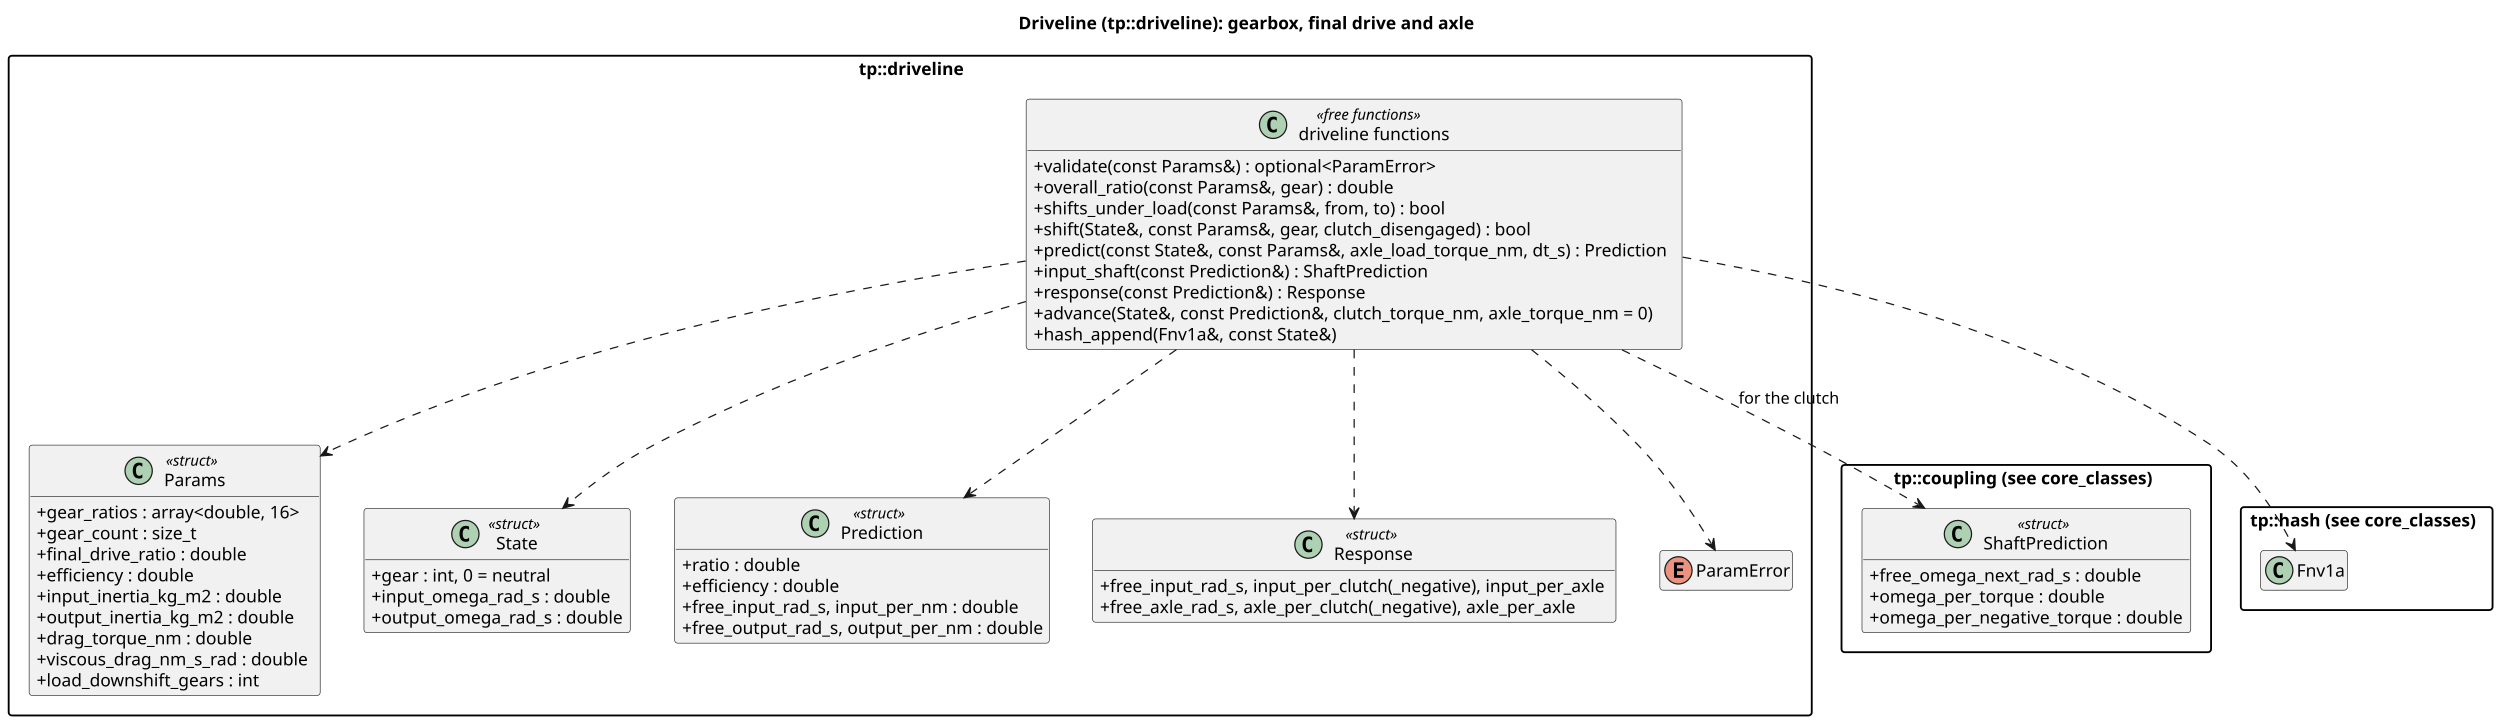
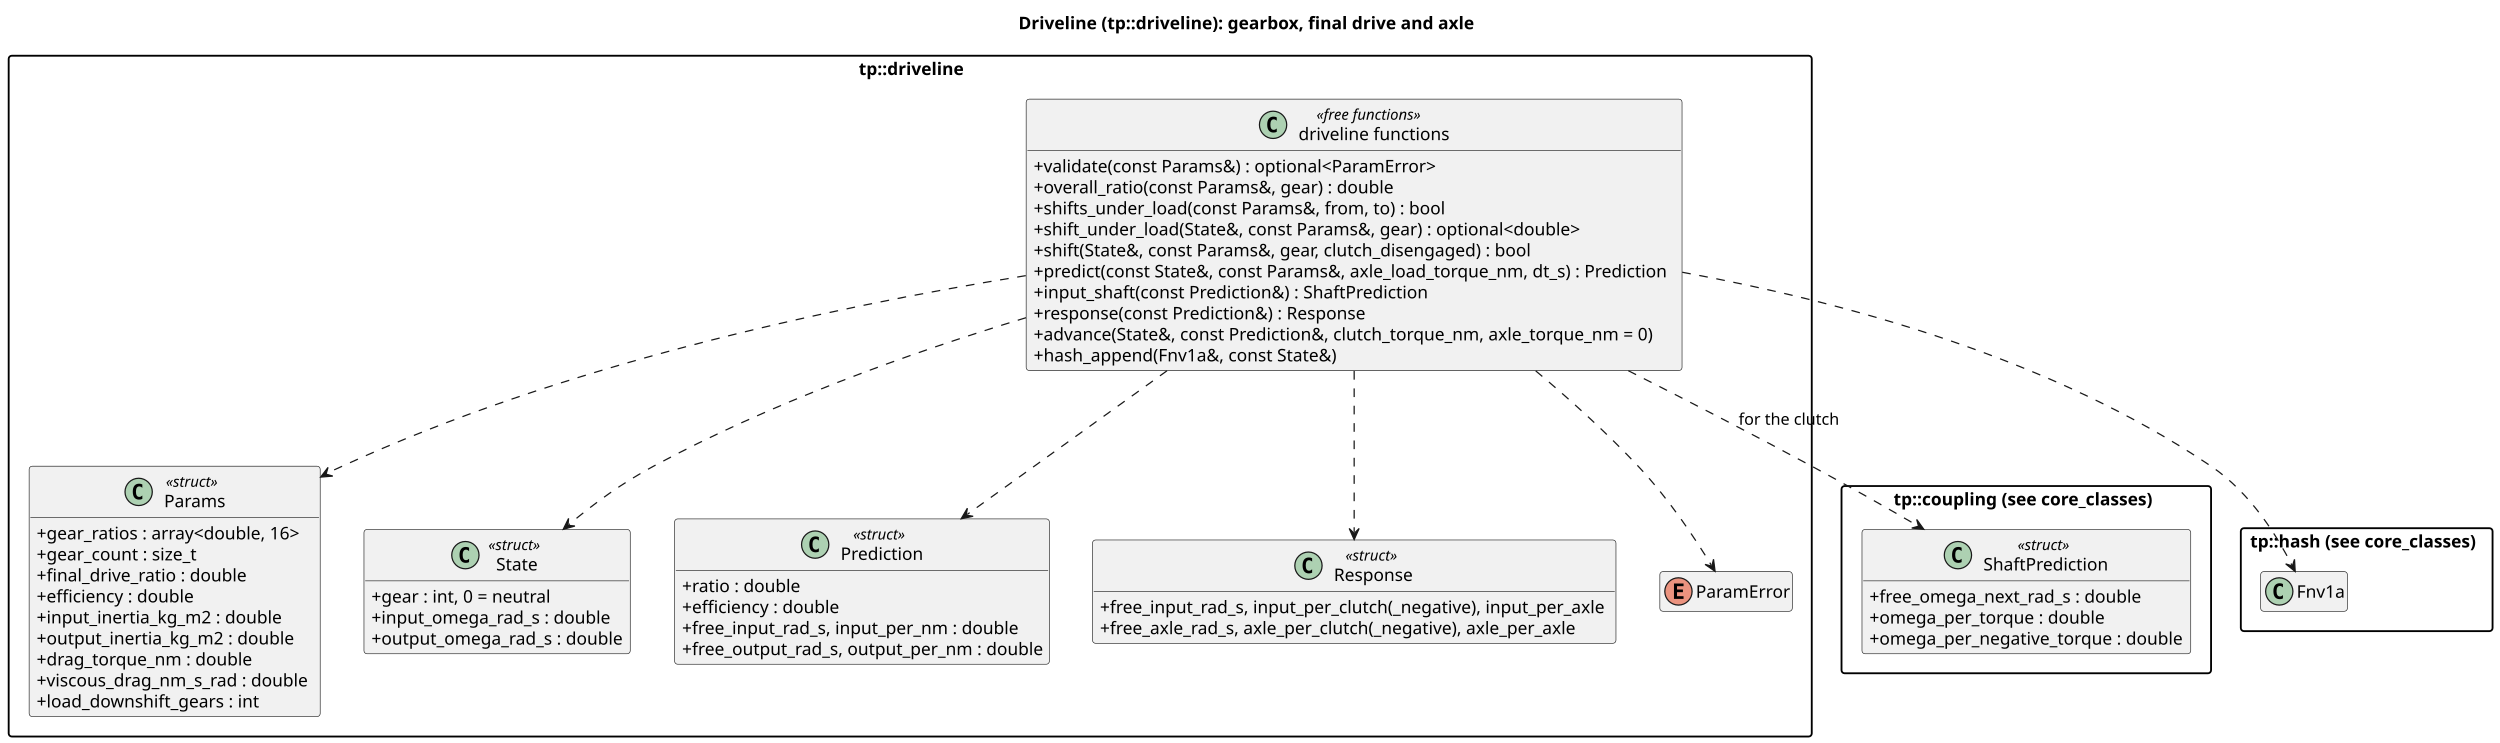
- <svg xmlns="http://www.w3.org/2000/svg" contentStyleType="text/css" height="582px" preserveAspectRatio="none" style="width:2016px;height:582px;background:#FFFFFF;" version="1.1" viewBox="0 0 2016 582" width="2016px" zoomAndPan="magnify">
+ <svg xmlns="http://www.w3.org/2000/svg" contentStyleType="text/css" height="599px" preserveAspectRatio="none" style="width:2016px;height:599px;background:#FFFFFF;" version="1.1" viewBox="0 0 2016 599" width="2016px" zoomAndPan="magnify">
  <defs />
  <g>
    <text fill="#000000" font-family="sans-serif" font-size="14" font-weight="bold" lengthAdjust="spacing" textLength="359.44" x="821.28" y="23.562">Driveline (tp::driveline): gearbox, final drive and axle</text>
    <g id="cluster_tp::coupling (see core_classes)">
-       <rect fill="none" height="151" rx="2.5" ry="2.5" style="stroke:#000000;stroke-width:1.5;" width="298" x="1485" y="374.94" />
-       <text fill="#000000" font-family="sans-serif" font-size="14" font-weight="bold" lengthAdjust="spacing" textLength="214.074" x="1526.963" y="390.502">tp::coupling (see core_classes)</text>
+       <rect fill="none" height="151" rx="2.5" ry="2.5" style="stroke:#000000;stroke-width:1.5;" width="298" x="1485" y="391.94" />
+       <text fill="#000000" font-family="sans-serif" font-size="14" font-weight="bold" lengthAdjust="spacing" textLength="214.074" x="1526.963" y="407.502">tp::coupling (see core_classes)</text>
    </g>
    <g id="cluster_tp::hash (see core_classes)">
-       <rect fill="none" height="83" rx="2.5" ry="2.5" style="stroke:#000000;stroke-width:1.5;" width="203" x="1807" y="408.94" />
-       <text fill="#000000" font-family="sans-serif" font-size="14" font-weight="bold" lengthAdjust="spacing" textLength="187.961" x="1814.52" y="424.502">tp::hash (see core_classes)</text>
+       <rect fill="none" height="83" rx="2.5" ry="2.5" style="stroke:#000000;stroke-width:1.5;" width="203" x="1807" y="425.94" />
+       <text fill="#000000" font-family="sans-serif" font-size="14" font-weight="bold" lengthAdjust="spacing" textLength="187.961" x="1814.52" y="441.502">tp::hash (see core_classes)</text>
    </g>
    <g id="cluster_tp::driveline">
-       <rect fill="none" height="532" rx="2.5" ry="2.5" style="stroke:#000000;stroke-width:1.5;" width="1454" x="7" y="44.94" />
+       <rect fill="none" height="549" rx="2.5" ry="2.5" style="stroke:#000000;stroke-width:1.5;" width="1454" x="7" y="44.94" />
      <text fill="#000000" font-family="sans-serif" font-size="14" font-weight="bold" lengthAdjust="spacing" textLength="83.002" x="692.499" y="60.502">tp::driveline</text>
    </g>
    <g id="elem_ShaftPrediction">
-       <rect codeLine="7" fill="#F1F1F1" height="100.277" id="ShaftPrediction" rx="2.5" ry="2.5" style="stroke:#181818;stroke-width:0.5;" width="265.107" x="1501.5" y="409.94" />
-       <ellipse cx="1578.876" cy="430.669" fill="#ADD1B2" rx="11" ry="11" style="stroke:#181818;stroke-width:1.0;" />
-       <path d="M1581.845,436.31 Q1581.267,436.606 1580.626,436.747 Q1579.985,436.903 1579.282,436.903 Q1576.782,436.903 1575.454,435.263 Q1574.142,433.606 1574.142,430.481 Q1574.142,427.356 1575.454,425.7 Q1576.782,424.044 1579.282,424.044 Q1579.985,424.044 1580.626,424.2 Q1581.282,424.356 1581.845,424.653 L1581.845,427.372 Q1581.22,426.794 1580.626,426.528 Q1580.032,426.247 1579.407,426.247 Q1578.063,426.247 1577.376,427.325 Q1576.688,428.388 1576.688,430.481 Q1576.688,432.575 1577.376,433.653 Q1578.063,434.716 1579.407,434.716 Q1580.032,434.716 1580.626,434.45 Q1581.22,434.169 1581.845,433.591 L1581.845,436.31 Z " fill="#000000" />
-       <text fill="#000000" font-family="sans-serif" font-size="12" font-style="italic" lengthAdjust="spacing" textLength="46.676" x="1626.966" y="426.565">«struct»</text>
-       <text fill="#000000" font-family="sans-serif" font-size="14" lengthAdjust="spacing" textLength="101.856" x="1599.376" y="443.022">ShaftPrediction</text>
-       <line style="stroke:#181818;stroke-width:0.5;" x1="1502.5" x2="1765.607" y1="451.398" y2="451.398" />
-       <text fill="#000000" font-family="sans-serif" font-size="14" lengthAdjust="spacing" textLength="221.874" x="1507.5" y="468.961">+free_omega_next_rad_s : double</text>
-       <text fill="#000000" font-family="sans-serif" font-size="14" lengthAdjust="spacing" textLength="189.841" x="1507.5" y="485.9">+omega_per_torque : double</text>
-       <text fill="#000000" font-family="sans-serif" font-size="14" lengthAdjust="spacing" textLength="253.107" x="1507.5" y="502.84">+omega_per_negative_torque : double</text>
+       <rect codeLine="7" fill="#F1F1F1" height="100.277" id="ShaftPrediction" rx="2.5" ry="2.5" style="stroke:#181818;stroke-width:0.5;" width="265.107" x="1501.5" y="426.94" />
+       <ellipse cx="1578.876" cy="447.669" fill="#ADD1B2" rx="11" ry="11" style="stroke:#181818;stroke-width:1.0;" />
+       <path d="M1581.845,453.31 Q1581.267,453.606 1580.626,453.747 Q1579.985,453.903 1579.282,453.903 Q1576.782,453.903 1575.454,452.263 Q1574.142,450.606 1574.142,447.481 Q1574.142,444.356 1575.454,442.7 Q1576.782,441.044 1579.282,441.044 Q1579.985,441.044 1580.626,441.2 Q1581.282,441.356 1581.845,441.653 L1581.845,444.372 Q1581.22,443.794 1580.626,443.528 Q1580.032,443.247 1579.407,443.247 Q1578.063,443.247 1577.376,444.325 Q1576.688,445.388 1576.688,447.481 Q1576.688,449.575 1577.376,450.653 Q1578.063,451.716 1579.407,451.716 Q1580.032,451.716 1580.626,451.45 Q1581.22,451.169 1581.845,450.591 L1581.845,453.31 Z " fill="#000000" />
+       <text fill="#000000" font-family="sans-serif" font-size="12" font-style="italic" lengthAdjust="spacing" textLength="46.676" x="1626.966" y="443.565">«struct»</text>
+       <text fill="#000000" font-family="sans-serif" font-size="14" lengthAdjust="spacing" textLength="101.856" x="1599.376" y="460.022">ShaftPrediction</text>
+       <line style="stroke:#181818;stroke-width:0.5;" x1="1502.5" x2="1765.607" y1="468.398" y2="468.398" />
+       <text fill="#000000" font-family="sans-serif" font-size="14" lengthAdjust="spacing" textLength="221.874" x="1507.5" y="485.961">+free_omega_next_rad_s : double</text>
+       <text fill="#000000" font-family="sans-serif" font-size="14" lengthAdjust="spacing" textLength="189.841" x="1507.5" y="502.9">+omega_per_torque : double</text>
+       <text fill="#000000" font-family="sans-serif" font-size="14" lengthAdjust="spacing" textLength="253.107" x="1507.5" y="519.84">+omega_per_negative_torque : double</text>
    </g>
    <g id="elem_Fnv1a">
-       <rect codeLine="14" fill="#F1F1F1" height="32" id="Fnv1a" rx="2.5" ry="2.5" style="stroke:#181818;stroke-width:0.5;" width="69.96" x="1823" y="443.94" />
-       <ellipse cx="1838" cy="459.94" fill="#ADD1B2" rx="11" ry="11" style="stroke:#181818;stroke-width:1.0;" />
-       <path d="M1840.969,465.58 Q1840.391,465.877 1839.75,466.018 Q1839.109,466.174 1838.406,466.174 Q1835.906,466.174 1834.578,464.533 Q1833.266,462.877 1833.266,459.752 Q1833.266,456.627 1834.578,454.971 Q1835.906,453.315 1838.406,453.315 Q1839.109,453.315 1839.75,453.471 Q1840.406,453.627 1840.969,453.924 L1840.969,456.643 Q1840.344,456.065 1839.75,455.799 Q1839.156,455.518 1838.531,455.518 Q1837.188,455.518 1836.5,456.596 Q1835.812,457.658 1835.812,459.752 Q1835.812,461.846 1836.5,462.924 Q1837.188,463.986 1838.531,463.986 Q1839.156,463.986 1839.75,463.721 Q1840.344,463.44 1840.969,462.861 L1840.969,465.58 Z " fill="#000000" />
-       <text fill="#000000" font-family="sans-serif" font-size="14" lengthAdjust="spacing" textLength="37.96" x="1852" y="465.032">Fnv1a</text>
+       <rect codeLine="14" fill="#F1F1F1" height="32" id="Fnv1a" rx="2.5" ry="2.5" style="stroke:#181818;stroke-width:0.5;" width="69.96" x="1823" y="460.94" />
+       <ellipse cx="1838" cy="476.94" fill="#ADD1B2" rx="11" ry="11" style="stroke:#181818;stroke-width:1.0;" />
+       <path d="M1840.969,482.58 Q1840.391,482.877 1839.75,483.018 Q1839.109,483.174 1838.406,483.174 Q1835.906,483.174 1834.578,481.533 Q1833.266,479.877 1833.266,476.752 Q1833.266,473.627 1834.578,471.971 Q1835.906,470.315 1838.406,470.315 Q1839.109,470.315 1839.75,470.471 Q1840.406,470.627 1840.969,470.924 L1840.969,473.643 Q1840.344,473.065 1839.75,472.799 Q1839.156,472.518 1838.531,472.518 Q1837.188,472.518 1836.5,473.596 Q1835.812,474.658 1835.812,476.752 Q1835.812,478.846 1836.5,479.924 Q1837.188,480.986 1838.531,480.986 Q1839.156,480.986 1839.75,480.721 Q1840.344,480.44 1840.969,479.861 L1840.969,482.58 Z " fill="#000000" />
+       <text fill="#000000" font-family="sans-serif" font-size="14" lengthAdjust="spacing" textLength="37.96" x="1852" y="482.032">Fnv1a</text>
    </g>
    <g id="elem_Params">
-       <rect codeLine="18" fill="#F1F1F1" height="201.914" id="Params" rx="2.5" ry="2.5" style="stroke:#181818;stroke-width:0.5;" width="234.708" x="23.5" y="358.94" />
-       <ellipse cx="111.81" cy="379.669" fill="#ADD1B2" rx="11" ry="11" style="stroke:#181818;stroke-width:1.0;" />
-       <path d="M114.779,385.31 Q114.201,385.606 113.56,385.747 Q112.919,385.903 112.216,385.903 Q109.716,385.903 108.388,384.263 Q107.076,382.606 107.076,379.481 Q107.076,376.356 108.388,374.7 Q109.716,373.044 112.216,373.044 Q112.919,373.044 113.56,373.2 Q114.216,373.356 114.779,373.653 L114.779,376.372 Q114.154,375.794 113.56,375.528 Q112.966,375.247 112.341,375.247 Q110.998,375.247 110.31,376.325 Q109.623,377.388 109.623,379.481 Q109.623,381.575 110.31,382.653 Q110.998,383.716 112.341,383.716 Q112.966,383.716 113.56,383.45 Q114.154,383.169 114.779,382.591 L114.779,385.31 Z " fill="#000000" />
-       <text fill="#000000" font-family="sans-serif" font-size="12" font-style="italic" lengthAdjust="spacing" textLength="46.676" x="133.766" y="375.565">«struct»</text>
-       <text fill="#000000" font-family="sans-serif" font-size="14" lengthAdjust="spacing" textLength="49.588" x="132.31" y="392.022">Params</text>
-       <line style="stroke:#181818;stroke-width:0.5;" x1="24.5" x2="257.208" y1="400.398" y2="400.398" />
-       <text fill="#000000" font-family="sans-serif" font-size="14" lengthAdjust="spacing" textLength="214.696" x="29.5" y="417.961">+gear_ratios : array&lt;double, 16&gt;</text>
-       <text fill="#000000" font-family="sans-serif" font-size="14" lengthAdjust="spacing" textLength="132.597" x="29.5" y="434.9">+gear_count : size_t</text>
-       <text fill="#000000" font-family="sans-serif" font-size="14" lengthAdjust="spacing" textLength="170.167" x="29.5" y="451.84">+final_drive_ratio : double</text>
-       <text fill="#000000" font-family="sans-serif" font-size="14" lengthAdjust="spacing" textLength="132.145" x="29.5" y="468.779">+efficiency : double</text>
-       <text fill="#000000" font-family="sans-serif" font-size="14" lengthAdjust="spacing" textLength="196.786" x="29.5" y="485.719">+input_inertia_kg_m2 : double</text>
-       <text fill="#000000" font-family="sans-serif" font-size="14" lengthAdjust="spacing" textLength="206.377" x="29.5" y="502.658">+output_inertia_kg_m2 : double</text>
-       <text fill="#000000" font-family="sans-serif" font-size="14" lengthAdjust="spacing" textLength="173.394" x="29.5" y="519.598">+drag_torque_nm : double</text>
-       <text fill="#000000" font-family="sans-serif" font-size="14" lengthAdjust="spacing" textLength="222.708" x="29.5" y="536.537">+viscous_drag_nm_s_rad : double</text>
-       <text fill="#000000" font-family="sans-serif" font-size="14" lengthAdjust="spacing" textLength="181.186" x="29.5" y="553.477">+load_downshift_gears : int</text>
+       <rect codeLine="18" fill="#F1F1F1" height="201.914" id="Params" rx="2.5" ry="2.5" style="stroke:#181818;stroke-width:0.5;" width="234.708" x="23.5" y="375.94" />
+       <ellipse cx="111.81" cy="396.669" fill="#ADD1B2" rx="11" ry="11" style="stroke:#181818;stroke-width:1.0;" />
+       <path d="M114.779,402.31 Q114.201,402.606 113.56,402.747 Q112.919,402.903 112.216,402.903 Q109.716,402.903 108.388,401.263 Q107.076,399.606 107.076,396.481 Q107.076,393.356 108.388,391.7 Q109.716,390.044 112.216,390.044 Q112.919,390.044 113.56,390.2 Q114.216,390.356 114.779,390.653 L114.779,393.372 Q114.154,392.794 113.56,392.528 Q112.966,392.247 112.341,392.247 Q110.998,392.247 110.31,393.325 Q109.623,394.388 109.623,396.481 Q109.623,398.575 110.31,399.653 Q110.998,400.716 112.341,400.716 Q112.966,400.716 113.56,400.45 Q114.154,400.169 114.779,399.591 L114.779,402.31 Z " fill="#000000" />
+       <text fill="#000000" font-family="sans-serif" font-size="12" font-style="italic" lengthAdjust="spacing" textLength="46.676" x="133.766" y="392.565">«struct»</text>
+       <text fill="#000000" font-family="sans-serif" font-size="14" lengthAdjust="spacing" textLength="49.588" x="132.31" y="409.022">Params</text>
+       <line style="stroke:#181818;stroke-width:0.5;" x1="24.5" x2="257.208" y1="417.398" y2="417.398" />
+       <text fill="#000000" font-family="sans-serif" font-size="14" lengthAdjust="spacing" textLength="214.696" x="29.5" y="434.961">+gear_ratios : array&lt;double, 16&gt;</text>
+       <text fill="#000000" font-family="sans-serif" font-size="14" lengthAdjust="spacing" textLength="132.597" x="29.5" y="451.9">+gear_count : size_t</text>
+       <text fill="#000000" font-family="sans-serif" font-size="14" lengthAdjust="spacing" textLength="170.167" x="29.5" y="468.84">+final_drive_ratio : double</text>
+       <text fill="#000000" font-family="sans-serif" font-size="14" lengthAdjust="spacing" textLength="132.145" x="29.5" y="485.779">+efficiency : double</text>
+       <text fill="#000000" font-family="sans-serif" font-size="14" lengthAdjust="spacing" textLength="196.786" x="29.5" y="502.719">+input_inertia_kg_m2 : double</text>
+       <text fill="#000000" font-family="sans-serif" font-size="14" lengthAdjust="spacing" textLength="206.377" x="29.5" y="519.658">+output_inertia_kg_m2 : double</text>
+       <text fill="#000000" font-family="sans-serif" font-size="14" lengthAdjust="spacing" textLength="173.394" x="29.5" y="536.598">+drag_torque_nm : double</text>
+       <text fill="#000000" font-family="sans-serif" font-size="14" lengthAdjust="spacing" textLength="222.708" x="29.5" y="553.537">+viscous_drag_nm_s_rad : double</text>
+       <text fill="#000000" font-family="sans-serif" font-size="14" lengthAdjust="spacing" textLength="181.186" x="29.5" y="570.477">+load_downshift_gears : int</text>
    </g>
    <g id="elem_State">
-       <rect codeLine="29" fill="#F1F1F1" height="100.277" id="State" rx="2.5" ry="2.5" style="stroke:#181818;stroke-width:0.5;" width="214.74" x="293.5" y="409.94" />
-       <ellipse cx="375.282" cy="430.669" fill="#ADD1B2" rx="11" ry="11" style="stroke:#181818;stroke-width:1.0;" />
-       <path d="M378.251,436.31 Q377.673,436.606 377.032,436.747 Q376.392,436.903 375.688,436.903 Q373.188,436.903 371.86,435.263 Q370.548,433.606 370.548,430.481 Q370.548,427.356 371.86,425.7 Q373.188,424.044 375.688,424.044 Q376.392,424.044 377.032,424.2 Q377.688,424.356 378.251,424.653 L378.251,427.372 Q377.626,426.794 377.032,426.528 Q376.438,426.247 375.813,426.247 Q374.47,426.247 373.782,427.325 Q373.095,428.388 373.095,430.481 Q373.095,432.575 373.782,433.653 Q374.47,434.716 375.813,434.716 Q376.438,434.716 377.032,434.45 Q377.626,434.169 378.251,433.591 L378.251,436.31 Z " fill="#000000" />
-       <text fill="#000000" font-family="sans-serif" font-size="12" font-style="italic" lengthAdjust="spacing" textLength="46.676" x="393.782" y="426.565">«struct»</text>
-       <text fill="#000000" font-family="sans-serif" font-size="14" lengthAdjust="spacing" textLength="34.166" x="400.037" y="443.022">State</text>
-       <line style="stroke:#181818;stroke-width:0.5;" x1="294.5" x2="507.24" y1="451.398" y2="451.398" />
-       <text fill="#000000" font-family="sans-serif" font-size="14" lengthAdjust="spacing" textLength="147.048" x="299.5" y="468.961">+gear : int, 0 = neutral</text>
-       <text fill="#000000" font-family="sans-serif" font-size="14" lengthAdjust="spacing" textLength="193.149" x="299.5" y="485.9">+input_omega_rad_s : double</text>
-       <text fill="#000000" font-family="sans-serif" font-size="14" lengthAdjust="spacing" textLength="202.74" x="299.5" y="502.84">+output_omega_rad_s : double</text>
+       <rect codeLine="29" fill="#F1F1F1" height="100.277" id="State" rx="2.5" ry="2.5" style="stroke:#181818;stroke-width:0.5;" width="214.74" x="293.5" y="426.94" />
+       <ellipse cx="375.282" cy="447.669" fill="#ADD1B2" rx="11" ry="11" style="stroke:#181818;stroke-width:1.0;" />
+       <path d="M378.251,453.31 Q377.673,453.606 377.032,453.747 Q376.392,453.903 375.688,453.903 Q373.188,453.903 371.86,452.263 Q370.548,450.606 370.548,447.481 Q370.548,444.356 371.86,442.7 Q373.188,441.044 375.688,441.044 Q376.392,441.044 377.032,441.2 Q377.688,441.356 378.251,441.653 L378.251,444.372 Q377.626,443.794 377.032,443.528 Q376.438,443.247 375.813,443.247 Q374.47,443.247 373.782,444.325 Q373.095,445.388 373.095,447.481 Q373.095,449.575 373.782,450.653 Q374.47,451.716 375.813,451.716 Q376.438,451.716 377.032,451.45 Q377.626,451.169 378.251,450.591 L378.251,453.31 Z " fill="#000000" />
+       <text fill="#000000" font-family="sans-serif" font-size="12" font-style="italic" lengthAdjust="spacing" textLength="46.676" x="393.782" y="443.565">«struct»</text>
+       <text fill="#000000" font-family="sans-serif" font-size="14" lengthAdjust="spacing" textLength="34.166" x="400.037" y="460.022">State</text>
+       <line style="stroke:#181818;stroke-width:0.5;" x1="294.5" x2="507.24" y1="468.398" y2="468.398" />
+       <text fill="#000000" font-family="sans-serif" font-size="14" lengthAdjust="spacing" textLength="147.048" x="299.5" y="485.961">+gear : int, 0 = neutral</text>
+       <text fill="#000000" font-family="sans-serif" font-size="14" lengthAdjust="spacing" textLength="193.149" x="299.5" y="502.9">+input_omega_rad_s : double</text>
+       <text fill="#000000" font-family="sans-serif" font-size="14" lengthAdjust="spacing" textLength="202.74" x="299.5" y="519.84">+output_omega_rad_s : double</text>
    </g>
    <g id="elem_Prediction">
-       <rect codeLine="34" fill="#F1F1F1" height="117.217" id="Prediction" rx="2.5" ry="2.5" style="stroke:#181818;stroke-width:0.5;" width="302.213" x="544" y="401.44" />
-       <ellipse cx="657.371" cy="422.169" fill="#ADD1B2" rx="11" ry="11" style="stroke:#181818;stroke-width:1.0;" />
-       <path d="M660.339,427.81 Q659.761,428.106 659.121,428.247 Q658.48,428.403 657.777,428.403 Q655.277,428.403 653.949,426.763 Q652.636,425.106 652.636,421.981 Q652.636,418.856 653.949,417.2 Q655.277,415.544 657.777,415.544 Q658.48,415.544 659.121,415.7 Q659.777,415.856 660.339,416.153 L660.339,418.872 Q659.714,418.294 659.121,418.028 Q658.527,417.747 657.902,417.747 Q656.558,417.747 655.871,418.825 Q655.183,419.888 655.183,421.981 Q655.183,424.075 655.871,425.153 Q656.558,426.216 657.902,426.216 Q658.527,426.216 659.121,425.95 Q659.714,425.669 660.339,425.091 L660.339,427.81 Z " fill="#000000" />
-       <text fill="#000000" font-family="sans-serif" font-size="12" font-style="italic" lengthAdjust="spacing" textLength="46.676" x="688.019" y="418.065">«struct»</text>
-       <text fill="#000000" font-family="sans-serif" font-size="14" lengthAdjust="spacing" textLength="66.972" x="677.871" y="434.522">Prediction</text>
-       <line style="stroke:#181818;stroke-width:0.5;" x1="545" x2="845.213" y1="442.898" y2="442.898" />
-       <text fill="#000000" font-family="sans-serif" font-size="14" lengthAdjust="spacing" textLength="96.038" x="550" y="460.461">+ratio : double</text>
-       <text fill="#000000" font-family="sans-serif" font-size="14" lengthAdjust="spacing" textLength="132.145" x="550" y="477.4">+efficiency : double</text>
-       <text fill="#000000" font-family="sans-serif" font-size="14" lengthAdjust="spacing" textLength="271.031" x="550" y="494.34">+free_input_rad_s, input_per_nm : double</text>
-       <text fill="#000000" font-family="sans-serif" font-size="14" lengthAdjust="spacing" textLength="290.213" x="550" y="511.279">+free_output_rad_s, output_per_nm : double</text>
+       <rect codeLine="34" fill="#F1F1F1" height="117.217" id="Prediction" rx="2.5" ry="2.5" style="stroke:#181818;stroke-width:0.5;" width="302.213" x="544" y="418.44" />
+       <ellipse cx="657.371" cy="439.169" fill="#ADD1B2" rx="11" ry="11" style="stroke:#181818;stroke-width:1.0;" />
+       <path d="M660.339,444.81 Q659.761,445.106 659.121,445.247 Q658.48,445.403 657.777,445.403 Q655.277,445.403 653.949,443.763 Q652.636,442.106 652.636,438.981 Q652.636,435.856 653.949,434.2 Q655.277,432.544 657.777,432.544 Q658.48,432.544 659.121,432.7 Q659.777,432.856 660.339,433.153 L660.339,435.872 Q659.714,435.294 659.121,435.028 Q658.527,434.747 657.902,434.747 Q656.558,434.747 655.871,435.825 Q655.183,436.888 655.183,438.981 Q655.183,441.075 655.871,442.153 Q656.558,443.216 657.902,443.216 Q658.527,443.216 659.121,442.95 Q659.714,442.669 660.339,442.091 L660.339,444.81 Z " fill="#000000" />
+       <text fill="#000000" font-family="sans-serif" font-size="12" font-style="italic" lengthAdjust="spacing" textLength="46.676" x="688.019" y="435.065">«struct»</text>
+       <text fill="#000000" font-family="sans-serif" font-size="14" lengthAdjust="spacing" textLength="66.972" x="677.871" y="451.522">Prediction</text>
+       <line style="stroke:#181818;stroke-width:0.5;" x1="545" x2="845.213" y1="459.898" y2="459.898" />
+       <text fill="#000000" font-family="sans-serif" font-size="14" lengthAdjust="spacing" textLength="96.038" x="550" y="477.461">+ratio : double</text>
+       <text fill="#000000" font-family="sans-serif" font-size="14" lengthAdjust="spacing" textLength="132.145" x="550" y="494.4">+efficiency : double</text>
+       <text fill="#000000" font-family="sans-serif" font-size="14" lengthAdjust="spacing" textLength="271.031" x="550" y="511.34">+free_input_rad_s, input_per_nm : double</text>
+       <text fill="#000000" font-family="sans-serif" font-size="14" lengthAdjust="spacing" textLength="290.213" x="550" y="528.279">+free_output_rad_s, output_per_nm : double</text>
    </g>
    <g id="elem_Response">
-       <rect codeLine="40" fill="#F1F1F1" height="83.338" id="Response" rx="2.5" ry="2.5" style="stroke:#181818;stroke-width:0.5;" width="422.115" x="881" y="418.44" />
-       <ellipse cx="1055.132" cy="439.169" fill="#ADD1B2" rx="11" ry="11" style="stroke:#181818;stroke-width:1.0;" />
-       <path d="M1058.101,444.81 Q1057.523,445.106 1056.882,445.247 Q1056.241,445.403 1055.538,445.403 Q1053.038,445.403 1051.71,443.763 Q1050.398,442.106 1050.398,438.981 Q1050.398,435.856 1051.71,434.2 Q1053.038,432.544 1055.538,432.544 Q1056.241,432.544 1056.882,432.7 Q1057.538,432.856 1058.101,433.153 L1058.101,435.872 Q1057.476,435.294 1056.882,435.028 Q1056.288,434.747 1055.663,434.747 Q1054.319,434.747 1053.632,435.825 Q1052.944,436.888 1052.944,438.981 Q1052.944,441.075 1053.632,442.153 Q1054.319,443.216 1055.663,443.216 Q1056.288,443.216 1056.882,442.95 Q1057.476,442.669 1058.101,442.091 L1058.101,444.81 Z " fill="#000000" />
-       <text fill="#000000" font-family="sans-serif" font-size="12" font-style="italic" lengthAdjust="spacing" textLength="46.676" x="1084.97" y="435.065">«struct»</text>
-       <text fill="#000000" font-family="sans-serif" font-size="14" lengthAdjust="spacing" textLength="65.352" x="1075.632" y="451.522">Response</text>
-       <line style="stroke:#181818;stroke-width:0.5;" x1="882" x2="1302.115" y1="459.898" y2="459.898" />
-       <text fill="#000000" font-family="sans-serif" font-size="14" lengthAdjust="spacing" textLength="410.115" x="887" y="477.461">+free_input_rad_s, input_per_clutch(_negative), input_per_axle</text>
-       <text fill="#000000" font-family="sans-serif" font-size="14" lengthAdjust="spacing" textLength="392.007" x="887" y="494.4">+free_axle_rad_s, axle_per_clutch(_negative), axle_per_axle</text>
+       <rect codeLine="40" fill="#F1F1F1" height="83.338" id="Response" rx="2.5" ry="2.5" style="stroke:#181818;stroke-width:0.5;" width="422.115" x="881" y="435.44" />
+       <ellipse cx="1055.132" cy="456.169" fill="#ADD1B2" rx="11" ry="11" style="stroke:#181818;stroke-width:1.0;" />
+       <path d="M1058.101,461.81 Q1057.523,462.106 1056.882,462.247 Q1056.241,462.403 1055.538,462.403 Q1053.038,462.403 1051.71,460.763 Q1050.398,459.106 1050.398,455.981 Q1050.398,452.856 1051.71,451.2 Q1053.038,449.544 1055.538,449.544 Q1056.241,449.544 1056.882,449.7 Q1057.538,449.856 1058.101,450.153 L1058.101,452.872 Q1057.476,452.294 1056.882,452.028 Q1056.288,451.747 1055.663,451.747 Q1054.319,451.747 1053.632,452.825 Q1052.944,453.888 1052.944,455.981 Q1052.944,458.075 1053.632,459.153 Q1054.319,460.216 1055.663,460.216 Q1056.288,460.216 1056.882,459.95 Q1057.476,459.669 1058.101,459.091 L1058.101,461.81 Z " fill="#000000" />
+       <text fill="#000000" font-family="sans-serif" font-size="12" font-style="italic" lengthAdjust="spacing" textLength="46.676" x="1084.97" y="452.065">«struct»</text>
+       <text fill="#000000" font-family="sans-serif" font-size="14" lengthAdjust="spacing" textLength="65.352" x="1075.632" y="468.522">Response</text>
+       <line style="stroke:#181818;stroke-width:0.5;" x1="882" x2="1302.115" y1="476.898" y2="476.898" />
+       <text fill="#000000" font-family="sans-serif" font-size="14" lengthAdjust="spacing" textLength="410.115" x="887" y="494.461">+free_input_rad_s, input_per_clutch(_negative), input_per_axle</text>
+       <text fill="#000000" font-family="sans-serif" font-size="14" lengthAdjust="spacing" textLength="392.007" x="887" y="511.4">+free_axle_rad_s, axle_per_clutch(_negative), axle_per_axle</text>
    </g>
    <g id="elem_ParamError">
-       <rect codeLine="44" fill="#F1F1F1" height="32" id="ParamError" rx="2.5" ry="2.5" style="stroke:#181818;stroke-width:0.5;" width="106.819" x="1338.5" y="443.94" />
-       <ellipse cx="1353.5" cy="459.94" fill="#EB937F" rx="11" ry="11" style="stroke:#181818;stroke-width:1.0;" />
-       <path d="M1357.609,465.94 L1349.891,465.94 L1349.891,453.549 L1357.609,453.549 L1357.609,455.705 L1352.344,455.705 L1352.344,458.377 L1357.109,458.377 L1357.109,460.533 L1352.344,460.533 L1352.344,463.783 L1357.609,463.783 L1357.609,465.94 Z " fill="#000000" />
-       <text fill="#000000" font-family="sans-serif" font-size="14" lengthAdjust="spacing" textLength="74.819" x="1367.5" y="465.032">ParamError</text>
+       <rect codeLine="44" fill="#F1F1F1" height="32" id="ParamError" rx="2.5" ry="2.5" style="stroke:#181818;stroke-width:0.5;" width="106.819" x="1338.5" y="460.94" />
+       <ellipse cx="1353.5" cy="476.94" fill="#EB937F" rx="11" ry="11" style="stroke:#181818;stroke-width:1.0;" />
+       <path d="M1357.609,482.94 L1349.891,482.94 L1349.891,470.549 L1357.609,470.549 L1357.609,472.705 L1352.344,472.705 L1352.344,475.377 L1357.109,475.377 L1357.109,477.533 L1352.344,477.533 L1352.344,480.783 L1357.609,480.783 L1357.609,482.94 Z " fill="#000000" />
+       <text fill="#000000" font-family="sans-serif" font-size="14" lengthAdjust="spacing" textLength="74.819" x="1367.5" y="482.032">ParamError</text>
    </g>
    <g id="elem_DrivelineFns">
-       <rect codeLine="45" fill="#F1F1F1" height="201.914" id="DrivelineFns" rx="2.5" ry="2.5" style="stroke:#181818;stroke-width:0.5;" width="528.893" x="827.5" y="79.939" />
+       <rect codeLine="45" fill="#F1F1F1" height="218.853" id="DrivelineFns" rx="2.5" ry="2.5" style="stroke:#181818;stroke-width:0.5;" width="528.893" x="827.5" y="79.939" />
      <ellipse cx="1026.61" cy="100.669" fill="#ADD1B2" rx="11" ry="11" style="stroke:#181818;stroke-width:1.0;" />
      <path d="M1029.579,106.31 Q1029.001,106.606 1028.36,106.747 Q1027.72,106.903 1027.017,106.903 Q1024.517,106.903 1023.188,105.263 Q1021.876,103.606 1021.876,100.481 Q1021.876,97.356 1023.188,95.7 Q1024.517,94.044 1027.017,94.044 Q1027.72,94.044 1028.36,94.2 Q1029.017,94.356 1029.579,94.653 L1029.579,97.372 Q1028.954,96.794 1028.36,96.528 Q1027.767,96.247 1027.142,96.247 Q1025.798,96.247 1025.11,97.325 Q1024.423,98.388 1024.423,100.481 Q1024.423,102.575 1025.11,103.653 Q1025.798,104.716 1027.142,104.716 Q1027.767,104.716 1028.36,104.45 Q1028.954,104.169 1029.579,103.591 L1029.579,106.31 Z " fill="#000000" />
      <text fill="#000000" font-family="sans-serif" font-size="12" font-style="italic" lengthAdjust="spacing" textLength="93.188" x="1061.602" y="96.564">«free functions»</text>
      <text fill="#000000" font-family="sans-serif" font-size="14" lengthAdjust="spacing" textLength="122.172" x="1047.11" y="113.022">driveline functions</text>
      <line style="stroke:#181818;stroke-width:0.5;" x1="828.5" x2="1355.393" y1="121.398" y2="121.398" />
      <text fill="#000000" font-family="sans-serif" font-size="14" lengthAdjust="spacing" textLength="328.446" x="833.5" y="138.961">+validate(const Params&amp;) : optional&lt;ParamError&gt;</text>
      <text fill="#000000" font-family="sans-serif" font-size="14" lengthAdjust="spacing" textLength="294" x="833.5" y="155.9">+overall_ratio(const Params&amp;, gear) : double</text>
      <text fill="#000000" font-family="sans-serif" font-size="14" lengthAdjust="spacing" textLength="335.091" x="833.5" y="172.84">+shifts_under_load(const Params&amp;, from, to) : bool</text>
-       <text fill="#000000" font-family="sans-serif" font-size="14" lengthAdjust="spacing" textLength="409.568" x="833.5" y="189.779">+shift(State&amp;, const Params&amp;, gear, clutch_disengaged) : bool</text>
-       <text fill="#000000" font-family="sans-serif" font-size="14" lengthAdjust="spacing" textLength="516.893" x="833.5" y="206.719">+predict(const State&amp;, const Params&amp;, axle_load_torque_nm, dt_s) : Prediction</text>
-       <text fill="#000000" font-family="sans-serif" font-size="14" lengthAdjust="spacing" textLength="322.567" x="833.5" y="223.658">+input_shaft(const Prediction&amp;) : ShaftPrediction</text>
-       <text fill="#000000" font-family="sans-serif" font-size="14" lengthAdjust="spacing" textLength="274.907" x="833.5" y="240.598">+response(const Prediction&amp;) : Response</text>
-       <text fill="#000000" font-family="sans-serif" font-size="14" lengthAdjust="spacing" textLength="506.399" x="833.5" y="257.537">+advance(State&amp;, const Prediction&amp;, clutch_torque_nm, axle_torque_nm = 0)</text>
-       <text fill="#000000" font-family="sans-serif" font-size="14" lengthAdjust="spacing" textLength="246.381" x="833.5" y="274.477">+hash_append(Fnv1a&amp;, const State&amp;)</text>
+       <text fill="#000000" font-family="sans-serif" font-size="14" lengthAdjust="spacing" textLength="444.678" x="833.5" y="189.779">+shift_under_load(State&amp;, const Params&amp;, gear) : optional&lt;double&gt;</text>
+       <text fill="#000000" font-family="sans-serif" font-size="14" lengthAdjust="spacing" textLength="409.568" x="833.5" y="206.719">+shift(State&amp;, const Params&amp;, gear, clutch_disengaged) : bool</text>
+       <text fill="#000000" font-family="sans-serif" font-size="14" lengthAdjust="spacing" textLength="516.893" x="833.5" y="223.658">+predict(const State&amp;, const Params&amp;, axle_load_torque_nm, dt_s) : Prediction</text>
+       <text fill="#000000" font-family="sans-serif" font-size="14" lengthAdjust="spacing" textLength="322.567" x="833.5" y="240.598">+input_shaft(const Prediction&amp;) : ShaftPrediction</text>
+       <text fill="#000000" font-family="sans-serif" font-size="14" lengthAdjust="spacing" textLength="274.907" x="833.5" y="257.537">+response(const Prediction&amp;) : Response</text>
+       <text fill="#000000" font-family="sans-serif" font-size="14" lengthAdjust="spacing" textLength="506.399" x="833.5" y="274.477">+advance(State&amp;, const Prediction&amp;, clutch_torque_nm, axle_torque_nm = 0)</text>
+       <text fill="#000000" font-family="sans-serif" font-size="14" lengthAdjust="spacing" textLength="246.381" x="833.5" y="291.416">+hash_append(Fnv1a&amp;, const State&amp;)</text>
    </g>
    <g id="link_DrivelineFns_Params">
-       <path codeLine="56" d="M827.18,210.48 C662.99,235.1 450.78,279.719 276,358.94 C270.16,361.589 269.591,361.652 263.8,364.802 " fill="none" id="DrivelineFns-to-Params" style="stroke:#181818;stroke-width:1.0;stroke-dasharray:7.0,7.0;" />
-       <polygon fill="#181818" points="258.53,367.67,268.347,366.882,262.922,365.28,264.524,359.855,258.53,367.67" style="stroke:#181818;stroke-width:1.0;" />
+       <path codeLine="57" d="M827.18,222.28 C662.98,248.82 450.77,295.67 276,375.94 C270.17,378.62 269.601,378.684 263.821,381.854 " fill="none" id="DrivelineFns-to-Params" style="stroke:#181818;stroke-width:1.0;stroke-dasharray:7.0,7.0;" />
+       <polygon fill="#181818" points="258.56,384.74,268.375,383.919,262.944,382.335,264.528,376.904,258.56,384.74" style="stroke:#181818;stroke-width:1.0;" />
    </g>
    <g id="link_DrivelineFns_State">
-       <path codeLine="57" d="M827.33,243.13 C729.76,271.219 620.33,309.49 527,358.94 C501.09,372.67 479.842,388.109 458.352,406.089 " fill="none" id="DrivelineFns-to-State" style="stroke:#181818;stroke-width:1.0;stroke-dasharray:7.0,7.0;" />
-       <polygon fill="#181818" points="453.75,409.94,463.219,407.232,457.585,406.731,458.086,401.096,453.75,409.94" style="stroke:#181818;stroke-width:1.0;" />
+       <path codeLine="58" d="M827.4,256.2 C729.84,285.829 620.4,325.639 527,375.94 C501.31,389.779 480.196,405.134 458.766,423.024 " fill="none" id="DrivelineFns-to-State" style="stroke:#181818;stroke-width:1.0;stroke-dasharray:7.0,7.0;" />
+       <polygon fill="#181818" points="454.16,426.87,463.632,424.172,457.998,423.665,458.506,418.031,454.16,426.87" style="stroke:#181818;stroke-width:1.0;" />
    </g>
    <g id="link_DrivelineFns_Prediction">
-       <path codeLine="58" d="M948.67,281.94 C891.15,322.079 831.83,363.466 782.39,397.966 " fill="none" id="DrivelineFns-to-Prediction" style="stroke:#181818;stroke-width:1.0;stroke-dasharray:7.0,7.0;" />
-       <polygon fill="#181818" points="777.47,401.399,787.14,399.529,781.57,398.538,782.562,392.969,777.47,401.399" style="stroke:#181818;stroke-width:1.0;" />
+       <path codeLine="59" d="M941.06,298.99 C884.61,339.579 827.572,380.607 779.972,414.827 " fill="none" id="DrivelineFns-to-Prediction" style="stroke:#181818;stroke-width:1.0;stroke-dasharray:7.0,7.0;" />
+       <polygon fill="#181818" points="775.1,418.329,784.742,416.324,779.16,415.411,780.073,409.828,775.1,418.329" style="stroke:#181818;stroke-width:1.0;" />
    </g>
    <g id="link_DrivelineFns_Response">
-       <path codeLine="59" d="M1092,281.94 C1092,329.05 1092,376.62 1092,412.37 " fill="none" id="DrivelineFns-to-Response" style="stroke:#181818;stroke-width:1.0;stroke-dasharray:7.0,7.0;" />
-       <polygon fill="#181818" points="1092,418.37,1096,409.37,1092,413.37,1088,409.37,1092,418.37" style="stroke:#181818;stroke-width:1.0;" />
+       <path codeLine="60" d="M1092,299.19 C1092,346.779 1092,393.719 1092,429.149 " fill="none" id="DrivelineFns-to-Response" style="stroke:#181818;stroke-width:1.0;stroke-dasharray:7.0,7.0;" />
+       <polygon fill="#181818" points="1092,435.149,1096,426.149,1092,430.149,1088,426.149,1092,435.149" style="stroke:#181818;stroke-width:1.0;" />
    </g>
    <g id="link_DrivelineFns_ParamError">
-       <path codeLine="60" d="M1235.01,281.979 C1264.84,305.659 1295.07,331.94 1321,358.94 C1346.95,385.969 1367.69,417.957 1380.05,438.526 " fill="none" id="DrivelineFns-to-ParamError" style="stroke:#181818;stroke-width:1.0;stroke-dasharray:7.0,7.0;" />
-       <polygon fill="#181818" points="1383.14,443.67,1381.933,433.895,1380.565,439.384,1375.076,438.015,1383.14,443.67" style="stroke:#181818;stroke-width:1.0;" />
+       <path codeLine="61" d="M1238.38,299.05 C1267.05,323.019 1295.97,349.269 1321,375.94 C1346.64,403.26 1367.47,435.154 1379.93,455.624 " fill="none" id="DrivelineFns-to-ParamError" style="stroke:#181818;stroke-width:1.0;stroke-dasharray:7.0,7.0;" />
+       <polygon fill="#181818" points="1383.05,460.75,1381.787,450.982,1380.45,456.478,1374.954,455.142,1383.05,460.75" style="stroke:#181818;stroke-width:1.0;" />
    </g>
    <g id="link_DrivelineFns_ShaftPrediction">
-       <path codeLine="62" d="M1308.02,282.139 C1358.59,306.529 1411.99,333.07 1461,358.94 C1491.07,374.81 1518.287,390.157 1546.817,406.797 " fill="none" id="DrivelineFns-to-ShaftPrediction" style="stroke:#181818;stroke-width:1.0;stroke-dasharray:7.0,7.0;" />
-       <polygon fill="#181818" points="1552,409.82,1546.241,401.83,1547.681,407.3,1542.21,408.74,1552,409.82" style="stroke:#181818;stroke-width:1.0;" />
-       <text fill="#000000" font-family="sans-serif" font-size="13" lengthAdjust="spacing" textLength="81.961" x="1402" y="325.533">for the clutch</text>
+       <path codeLine="63" d="M1313.09,298.95 C1362.07,323.719 1413.52,350.31 1461,375.94 C1490.76,392.01 1517.763,407.324 1546.213,423.864 " fill="none" id="DrivelineFns-to-ShaftPrediction" style="stroke:#181818;stroke-width:1.0;stroke-dasharray:7.0,7.0;" />
+       <polygon fill="#181818" points="1551.4,426.88,1545.63,418.898,1547.077,424.366,1541.609,425.814,1551.4,426.88" style="stroke:#181818;stroke-width:1.0;" />
+       <text fill="#000000" font-family="sans-serif" font-size="13" lengthAdjust="spacing" textLength="81.961" x="1402" y="342.533">for the clutch</text>
    </g>
    <g id="link_DrivelineFns_Fnv1a">
-       <path codeLine="63" d="M1356.85,207.38 C1493.22,230.51 1656.86,274.659 1783,358.94 C1815.66,380.76 1836.912,416.37 1848.152,438.49 " fill="none" id="DrivelineFns-to-Fnv1a" style="stroke:#181818;stroke-width:1.0;stroke-dasharray:7.0,7.0;" />
-       <polygon fill="#181818" points="1850.87,443.839,1850.359,434.004,1848.605,439.382,1843.227,437.628,1850.87,443.839" style="stroke:#181818;stroke-width:1.0;" />
+       <path codeLine="64" d="M1356.52,219.53 C1493,244.45 1656.84,290.589 1783,375.94 C1815.53,397.95 1836.816,433.488 1848.107,455.548 " fill="none" id="DrivelineFns-to-Fnv1a" style="stroke:#181818;stroke-width:1.0;stroke-dasharray:7.0,7.0;" />
+       <polygon fill="#181818" points="1850.84,460.889,1850.301,451.055,1848.562,456.438,1843.179,454.7,1850.84,460.889" style="stroke:#181818;stroke-width:1.0;" />
    </g>
  </g>
</svg>
